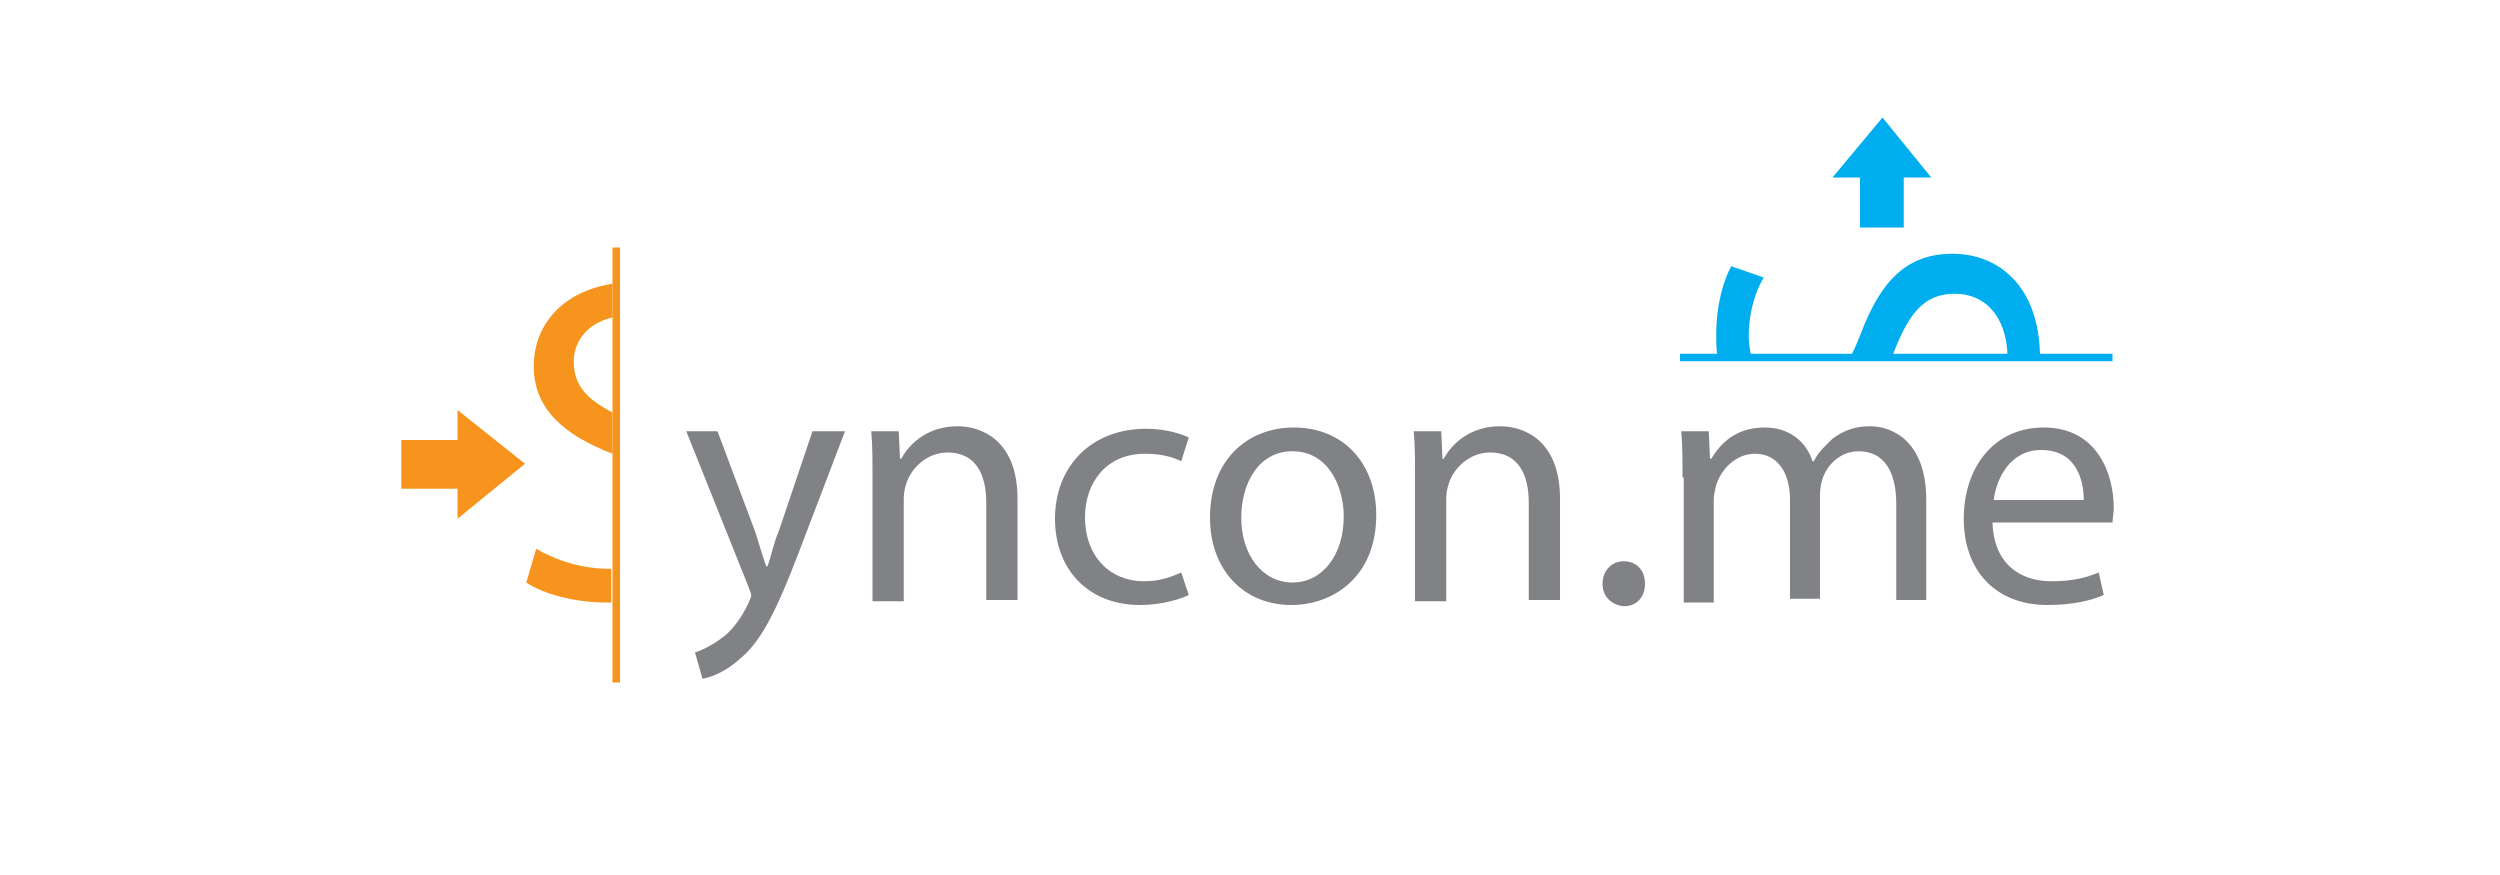
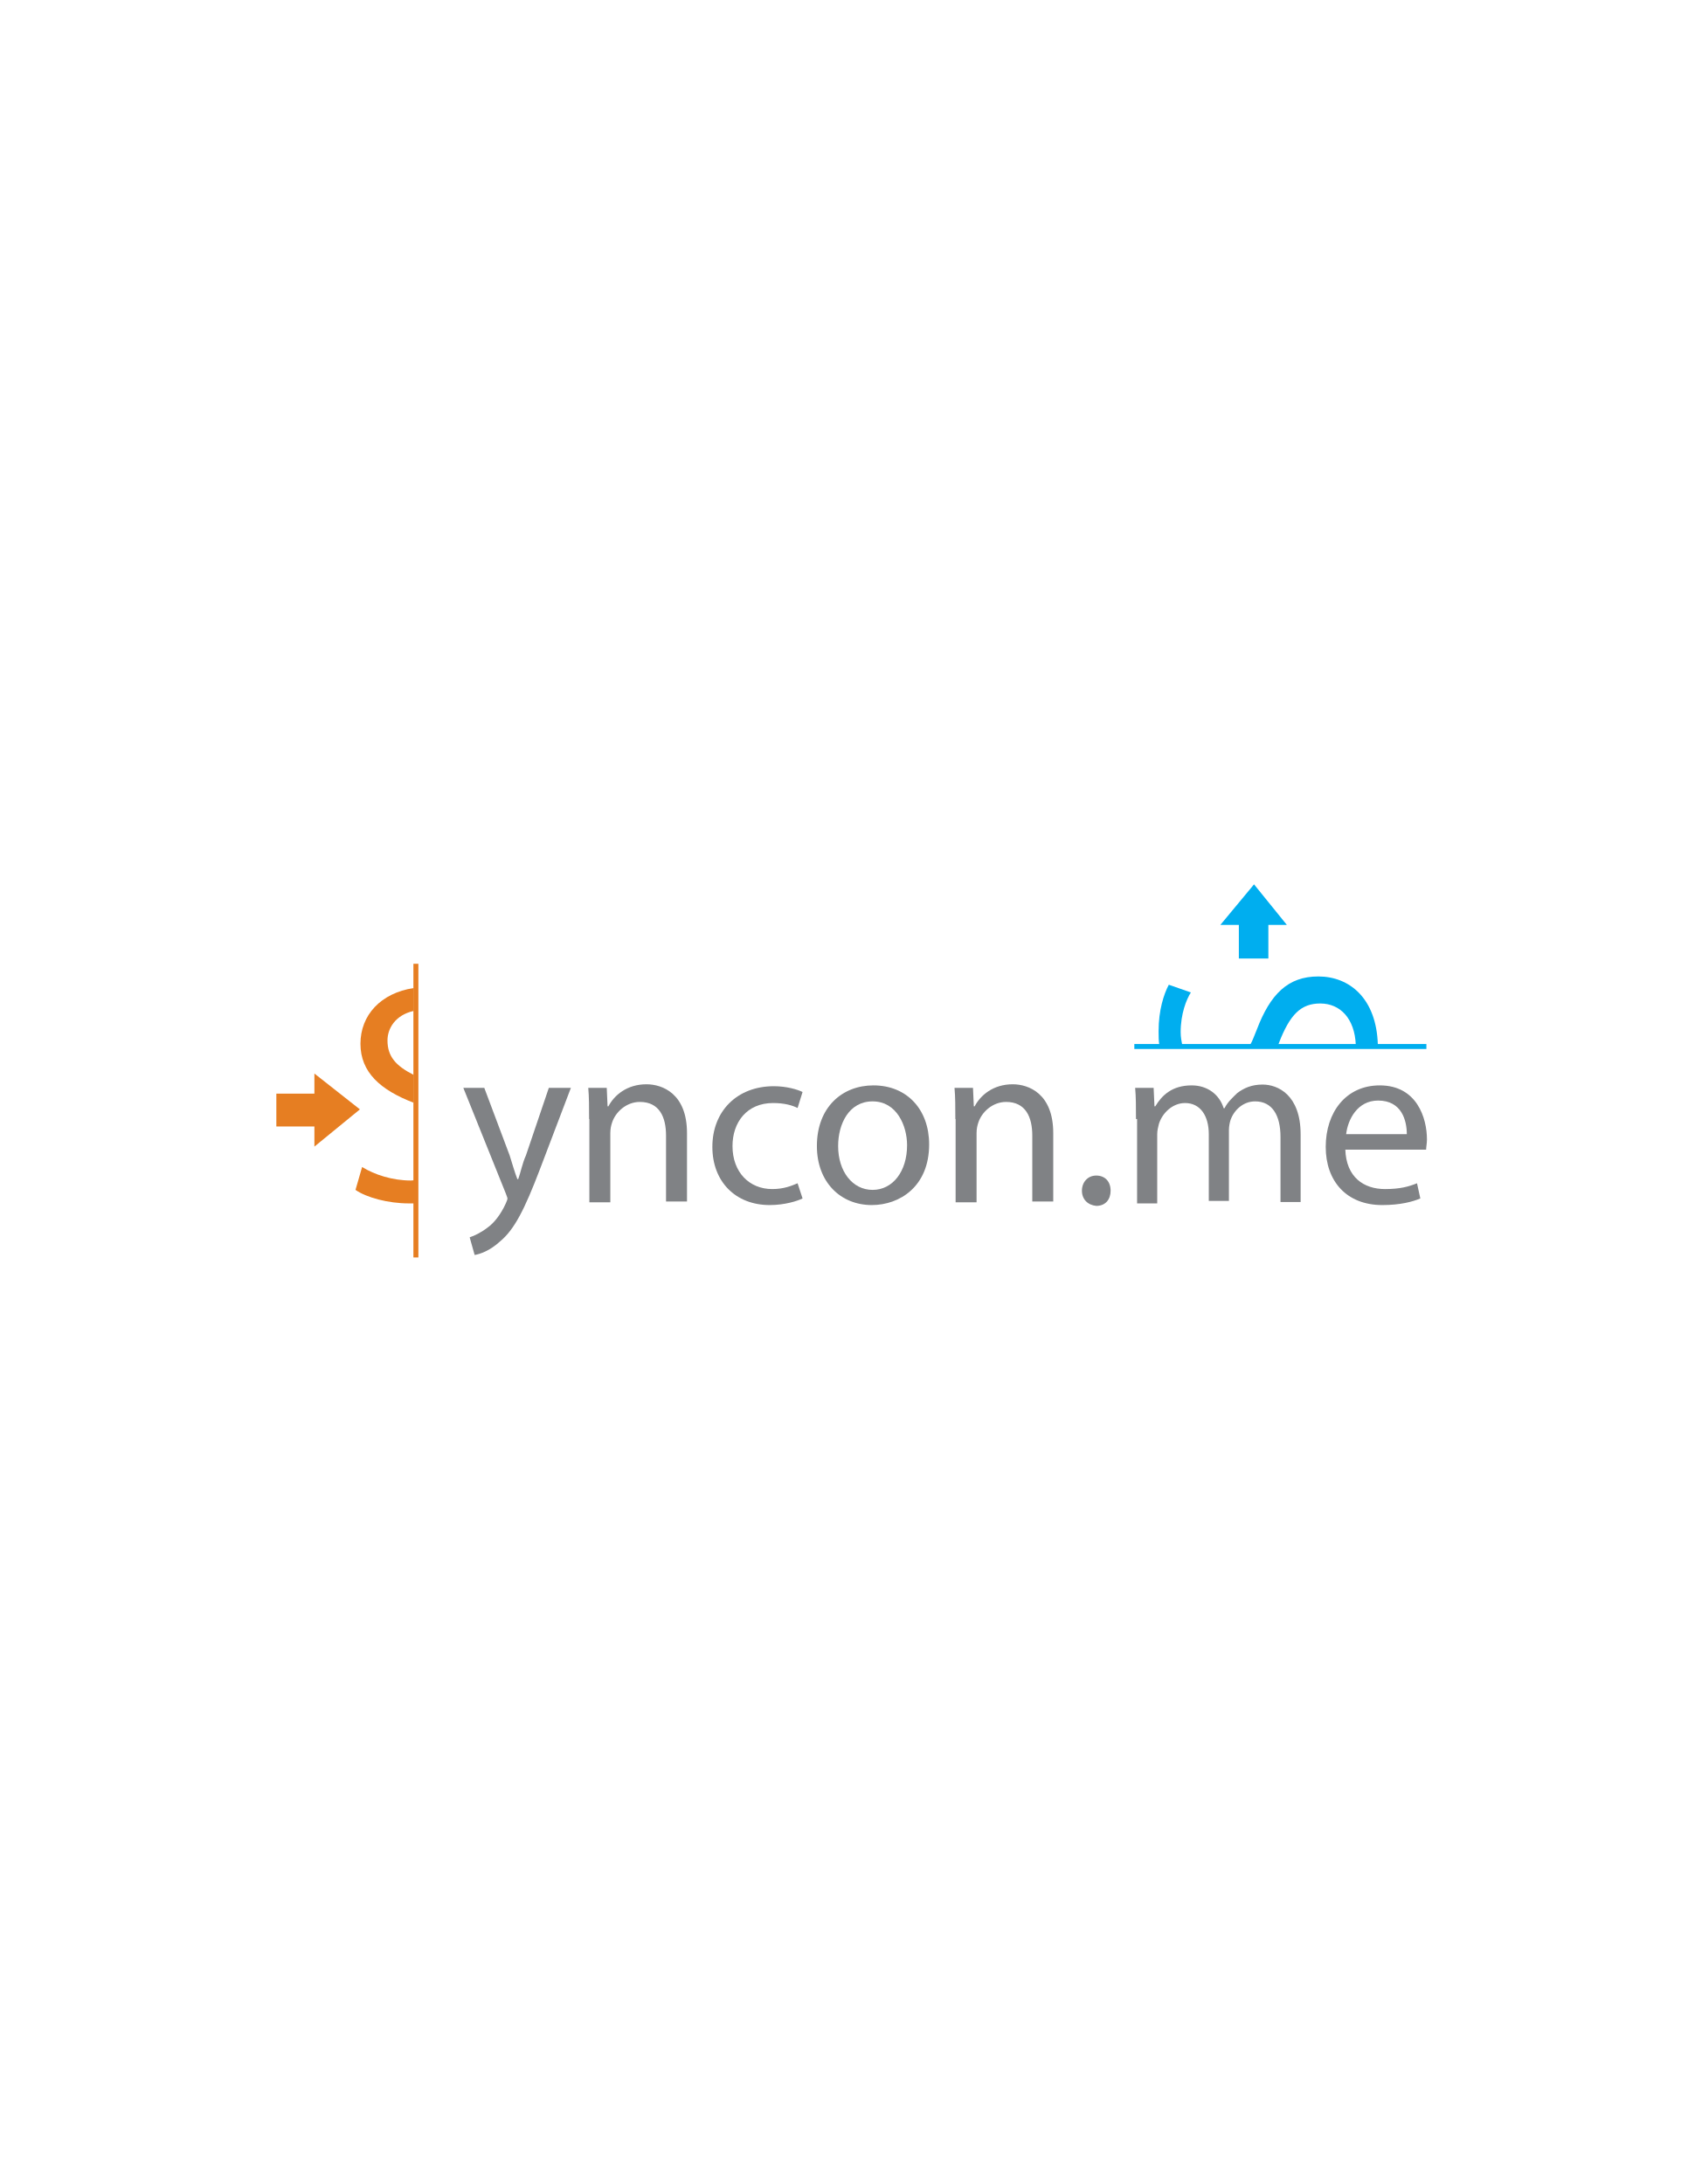
- <svg xmlns="http://www.w3.org/2000/svg" version="1.1" id="Layer_1" x="0px" y="0px" viewBox="0 0 200 70" enable-background="new 0 0 200 70" xml:space="preserve">
-   <path fill="#808285" d="M57.4,34.5l3,8c0.3,0.9,0.6,2,0.9,2.8h0.1c0.3-0.8,0.5-1.9,0.9-2.8l2.7-8h2.6l-3.7,9.7  c-1.8,4.7-3,7.1-4.7,8.5c-1.2,1.1-2.4,1.5-3,1.6l-0.6-2.1c0.6-0.2,1.4-0.6,2.2-1.2c0.7-0.5,1.5-1.5,2.1-2.8c0.1-0.3,0.2-0.4,0.2-0.6  c0-0.1-0.1-0.3-0.2-0.6l-5-12.5H57.4z" />
-   <path fill="#808285" d="M69.8,38.2c0-1.4,0-2.6-0.1-3.7h2.2l0.1,2.2h0.1c0.7-1.3,2.2-2.6,4.5-2.6c1.9,0,4.8,1.1,4.8,5.8v8.1h-2.5  v-7.8c0-2.2-0.8-4-3.1-4c-1.6,0-2.9,1.2-3.3,2.5c-0.1,0.3-0.2,0.7-0.2,1.2v8.2h-2.5V38.2z" />
-   <path fill="#808285" d="M95.1,47.6c-0.6,0.3-2.1,0.8-3.9,0.8c-4.1,0-6.8-2.8-6.8-6.9c0-4.2,2.9-7.2,7.3-7.2c1.5,0,2.8,0.4,3.4,0.7  l-0.6,1.9c-0.6-0.3-1.5-0.6-2.9-0.6c-3.1,0-4.8,2.3-4.8,5.1c0,3.1,2,5.1,4.7,5.1c1.4,0,2.3-0.4,3-0.7L95.1,47.6z" />
-   <path fill="#808285" d="M110.1,41.2c0,5-3.5,7.2-6.8,7.2c-3.7,0-6.5-2.7-6.5-7c0-4.6,3-7.2,6.7-7.2  C107.5,34.2,110.1,37.1,110.1,41.2z M99.3,41.4c0,3,1.7,5.2,4.1,5.2c2.4,0,4.1-2.2,4.1-5.3c0-2.3-1.2-5.2-4.1-5.2  C100.6,36.1,99.3,38.8,99.3,41.4z" />
-   <path fill="#808285" d="M113.2,38.2c0-1.4,0-2.6-0.1-3.7h2.2l0.1,2.2h0.1c0.7-1.3,2.2-2.6,4.5-2.6c1.9,0,4.8,1.1,4.8,5.8v8.1h-2.5  v-7.8c0-2.2-0.8-4-3.1-4c-1.6,0-2.9,1.2-3.3,2.5c-0.1,0.3-0.2,0.7-0.2,1.2v8.2h-2.5V38.2z" />
-   <path fill="#808285" d="M128.2,46.7c0-1,0.7-1.8,1.7-1.8s1.7,0.7,1.7,1.8c0,1-0.6,1.8-1.7,1.8C128.9,48.4,128.2,47.7,128.2,46.7z" />
-   <path fill="#808285" d="M134.6,38.2c0-1.4,0-2.6-0.1-3.7h2.2l0.1,2.2h0.1c0.8-1.3,2-2.5,4.3-2.5c1.9,0,3.3,1.1,3.8,2.7h0.1  c0.4-0.8,1-1.3,1.5-1.8c0.8-0.6,1.7-1,3-1c1.8,0,4.5,1.2,4.5,5.9v8h-2.4v-7.7c0-2.6-1-4.2-3-4.2c-1.4,0-2.5,1-2.9,2.2  c-0.1,0.3-0.2,0.8-0.2,1.2v8.4h-2.4V40c0-2.2-1-3.7-2.8-3.7c-1.5,0-2.7,1.2-3.1,2.5c-0.1,0.4-0.2,0.8-0.2,1.2v8.2h-2.4V38.2z" />
-   <path fill="#808285" d="M159.4,41.8c0.1,3.3,2.2,4.7,4.7,4.7c1.8,0,2.8-0.3,3.8-0.7l0.4,1.8c-0.9,0.4-2.4,0.8-4.5,0.8  c-4.2,0-6.7-2.8-6.7-6.9c0-4.1,2.4-7.3,6.4-7.3c4.4,0,5.6,3.9,5.6,6.4c0,0.5-0.1,0.9-0.1,1.2H159.4z M166.7,40c0-1.6-0.6-4-3.4-4  c-2.5,0-3.6,2.3-3.8,4H166.7z" />
-   <path fill="#F7941E" d="M48.7,45.5c-2.2,0-4.3-0.7-5.8-1.6l-0.8,2.7c1.3,0.9,3.9,1.6,6.3,1.6c0.2,0,0.3,0,0.5,0c0-0.9,0-1.8,0-2.6  C48.9,45.5,48.8,45.5,48.7,45.5z" />
-   <path fill="#F7941E" d="M45.9,28.9c0-1.4,0.9-3,3.1-3.5c0-0.9,0-1.8,0-2.7c-3.9,0.6-6.3,3.2-6.3,6.6c0,3.4,2.4,5.5,6.3,7  c0-1.1,0-2.2,0-3.3C46.9,31.9,45.9,30.8,45.9,28.9z" />
-   <rect x="49" y="19.8" fill="#F7941E" width="0.6" height="34.8" />
-   <path fill="#00AEEF" d="M139.9,26.9c0-2.2,0.7-3.9,1.2-4.7l-2.6-0.9c-0.6,1.1-1.2,3-1.2,5.5c0,0.6,0,1.2,0.1,1.7c0.9,0,1.8,0,2.7,0  C140,28,139.9,27.5,139.9,26.9z" />
-   <path fill="#00AEEF" d="M156.2,20.3c-3.6,0-5.7,2.1-7.3,6.3c-0.3,0.7-0.5,1.3-0.8,1.8c1.1,0,2.2,0,3.3,0c0-0.1,0.1-0.1,0.1-0.2  c1.3-3.4,2.6-4.7,4.9-4.7c2.4,0,4.1,1.8,4.2,4.9c0.9,0,1.7,0,2.6,0C163.1,22.9,159.9,20.3,156.2,20.3z" />
-   <rect x="134.4" y="28.3" fill="#00AEEF" width="34.6" height="0.6" />
-   <path fill="#F7941E" d="M36.6,32.8v2.4h-4.5v3.9h4.5v2.4l5.4-4.4L36.6,32.8z" />
-   <path fill="#00AEEF" d="M146.6,14.2h2.2v4h3.5v-4h2.2l-3.9-4.8L146.6,14.2z" />
+ <svg xmlns="http://www.w3.org/2000/svg" version="1.1" id="Layer_1" x="0px" y="0px" viewBox="0 0 612 792" enable-background="new 0 0 612 792" xml:space="preserve">
+   <path id="XMLID_1_" fill="#808285" d="M175.6,394.5l9.2,24.5c0.9,2.8,1.8,6.1,2.8,8.6h0.3c0.9-2.4,1.5-5.8,2.8-8.6l8.3-24.5h8  l-11.3,29.7c-5.5,14.4-9.2,21.7-14.4,26c-3.7,3.4-7.3,4.6-9.2,4.9l-1.8-6.4c1.8-0.6,4.3-1.8,6.7-3.7c2.1-1.5,4.6-4.6,6.4-8.6  c0.3-0.9,0.6-1.2,0.6-1.8c0-0.3-0.3-0.9-0.6-1.8L168,394.5H175.6L175.6,394.5z" />
+   <path fill="#808285" d="M213.6,405.8c0-4.3,0-8-0.3-11.3h6.7l0.3,6.7h0.3c2.1-4,6.7-8,13.8-8c5.8,0,14.7,3.4,14.7,17.7v24.8h-7.6  v-23.9c0-6.7-2.4-12.2-9.5-12.2c-4.9,0-8.9,3.7-10.1,7.6c-0.3,0.9-0.6,2.1-0.6,3.7v25.1h-7.6V405.8z" />
+   <path fill="#808285" d="M291,434.6c-1.8,0.9-6.4,2.4-11.9,2.4c-12.5,0-20.8-8.6-20.8-21.1c0-12.9,8.9-22,22.3-22  c4.6,0,8.6,1.2,10.4,2.1l-1.8,5.8c-1.8-0.9-4.6-1.8-8.9-1.8c-9.5,0-14.7,7-14.7,15.6c0,9.5,6.1,15.6,14.4,15.6c4.3,0,7-1.2,9.2-2.1  L291,434.6z" />
+   <path fill="#808285" d="M336.9,415c0,15.3-10.7,22-20.8,22c-11.3,0-19.9-8.3-19.9-21.4c0-14.1,9.2-22,20.5-22  C328.9,393.6,336.9,402.4,336.9,415z M303.9,415.6c0,9.2,5.2,15.9,12.5,15.9c7.3,0,12.5-6.7,12.5-16.2c0-7-3.7-15.9-12.5-15.9  C307.8,399.4,303.9,407.6,303.9,415.6z" />
+   <path fill="#808285" d="M346.4,405.8c0-4.3,0-8-0.3-11.3h6.7l0.3,6.7h0.3c2.1-4,6.7-8,13.8-8c5.8,0,14.7,3.4,14.7,17.7v24.8h-7.6  v-23.9c0-6.7-2.4-12.2-9.5-12.2c-4.9,0-8.9,3.7-10.1,7.6c-0.3,0.9-0.6,2.1-0.6,3.7v25.1h-7.6V405.8z" />
+   <path fill="#808285" d="M392.3,431.8c0-3.1,2.1-5.5,5.2-5.5c3.1,0,5.2,2.1,5.2,5.5c0,3.1-1.8,5.5-5.2,5.5  C394.4,437,392.3,434.9,392.3,431.8z" />
+   <path fill="#808285" d="M411.9,405.8c0-4.3,0-8-0.3-11.3h6.7l0.3,6.7h0.3c2.4-4,6.1-7.6,13.2-7.6c5.8,0,10.1,3.4,11.6,8.3h0.3  c1.2-2.4,3.1-4,4.6-5.5c2.4-1.8,5.2-3.1,9.2-3.1c5.5,0,13.8,3.7,13.8,18.1v24.5h-7.3v-23.6c0-8-3.1-12.9-9.2-12.9  c-4.3,0-7.6,3.1-8.9,6.7c-0.3,0.9-0.6,2.4-0.6,3.7v25.7h-7.3v-24.2c0-6.7-3.1-11.3-8.6-11.3c-4.6,0-8.3,3.7-9.5,7.6  c-0.3,1.2-0.6,2.4-0.6,3.7v25.1h-7.3v-30.6H411.9z" />
+   <path fill="#808285" d="M487.8,416.8c0.3,10.1,6.7,14.4,14.4,14.4c5.5,0,8.6-0.9,11.6-2.1l1.2,5.5c-2.8,1.2-7.3,2.4-13.8,2.4  c-12.9,0-20.5-8.6-20.5-21.1s7.3-22.3,19.6-22.3c13.5,0,17.1,11.9,17.1,19.6c0,1.5-0.3,2.8-0.3,3.7H487.8z M510.1,411.3  c0-4.9-1.8-12.2-10.4-12.2c-7.6,0-11,7-11.6,12.2H510.1z" />
+   <path fill="#E67E22" d="M149,428.1c-6.7,0-13.2-2.1-17.7-4.9l-2.4,8.3c4,2.8,11.9,4.9,19.3,4.9c0.6,0,1.6,0,2.2,0c0-2.8,0-5.7,0-8.2  C150.3,427.9,149.3,428.1,149,428.1z" />
+   <path fill="#E67E22" d="M140.5,377.3c0-4.3,2.8-9.2,9.5-10.7c0-2.8,0-5.5,0-8.3c-11.9,1.8-19.3,9.8-19.3,20.2  c0,10.4,7.3,16.8,19.3,21.4c0-3.4,0-6.7,0-10.1C143.5,386.5,140.5,383.1,140.5,377.3z" />
+   <rect x="149.9" y="349.5" fill="#E67E22" width="1.8" height="106.5" />
+   <path fill="#00AEEF" d="M428.1,374.3c0-6.7,2.1-11.9,3.7-14.4l-8-2.8c-1.8,3.4-3.7,9.2-3.7,16.8c0,1.8,0,3.7,0.3,5.2  c2.8,0,5.5,0,8.3,0C428.4,377.6,428.1,376.1,428.1,374.3z" />
+   <path fill="#00AEEF" d="M478,354.1c-11,0-17.4,6.4-22.3,19.3c-0.9,2.1-1.5,4-2.4,5.5c3.4,0,6.7,0,10.1,0c0-0.3,0.3-0.3,0.3-0.6  c4-10.4,8-14.4,15-14.4c7.3,0,12.5,5.5,12.9,15c2.8,0,5.2,0,8,0C499.1,362,489.3,354.1,478,354.1z" />
+   <rect x="411.3" y="378.6" fill="#00AEEF" width="105.9" height="1.8" />
+   <path fill="#E67E22" d="M114,389.3v7.3h-13.8v11.9H114v7.3l16.5-13.5L114,389.3z" />
+   <path fill="#00AEEF" d="M442.5,335.4h6.7v12.2h10.7v-12.2h6.7l-11.9-14.7L442.5,335.4z" />
</svg>
